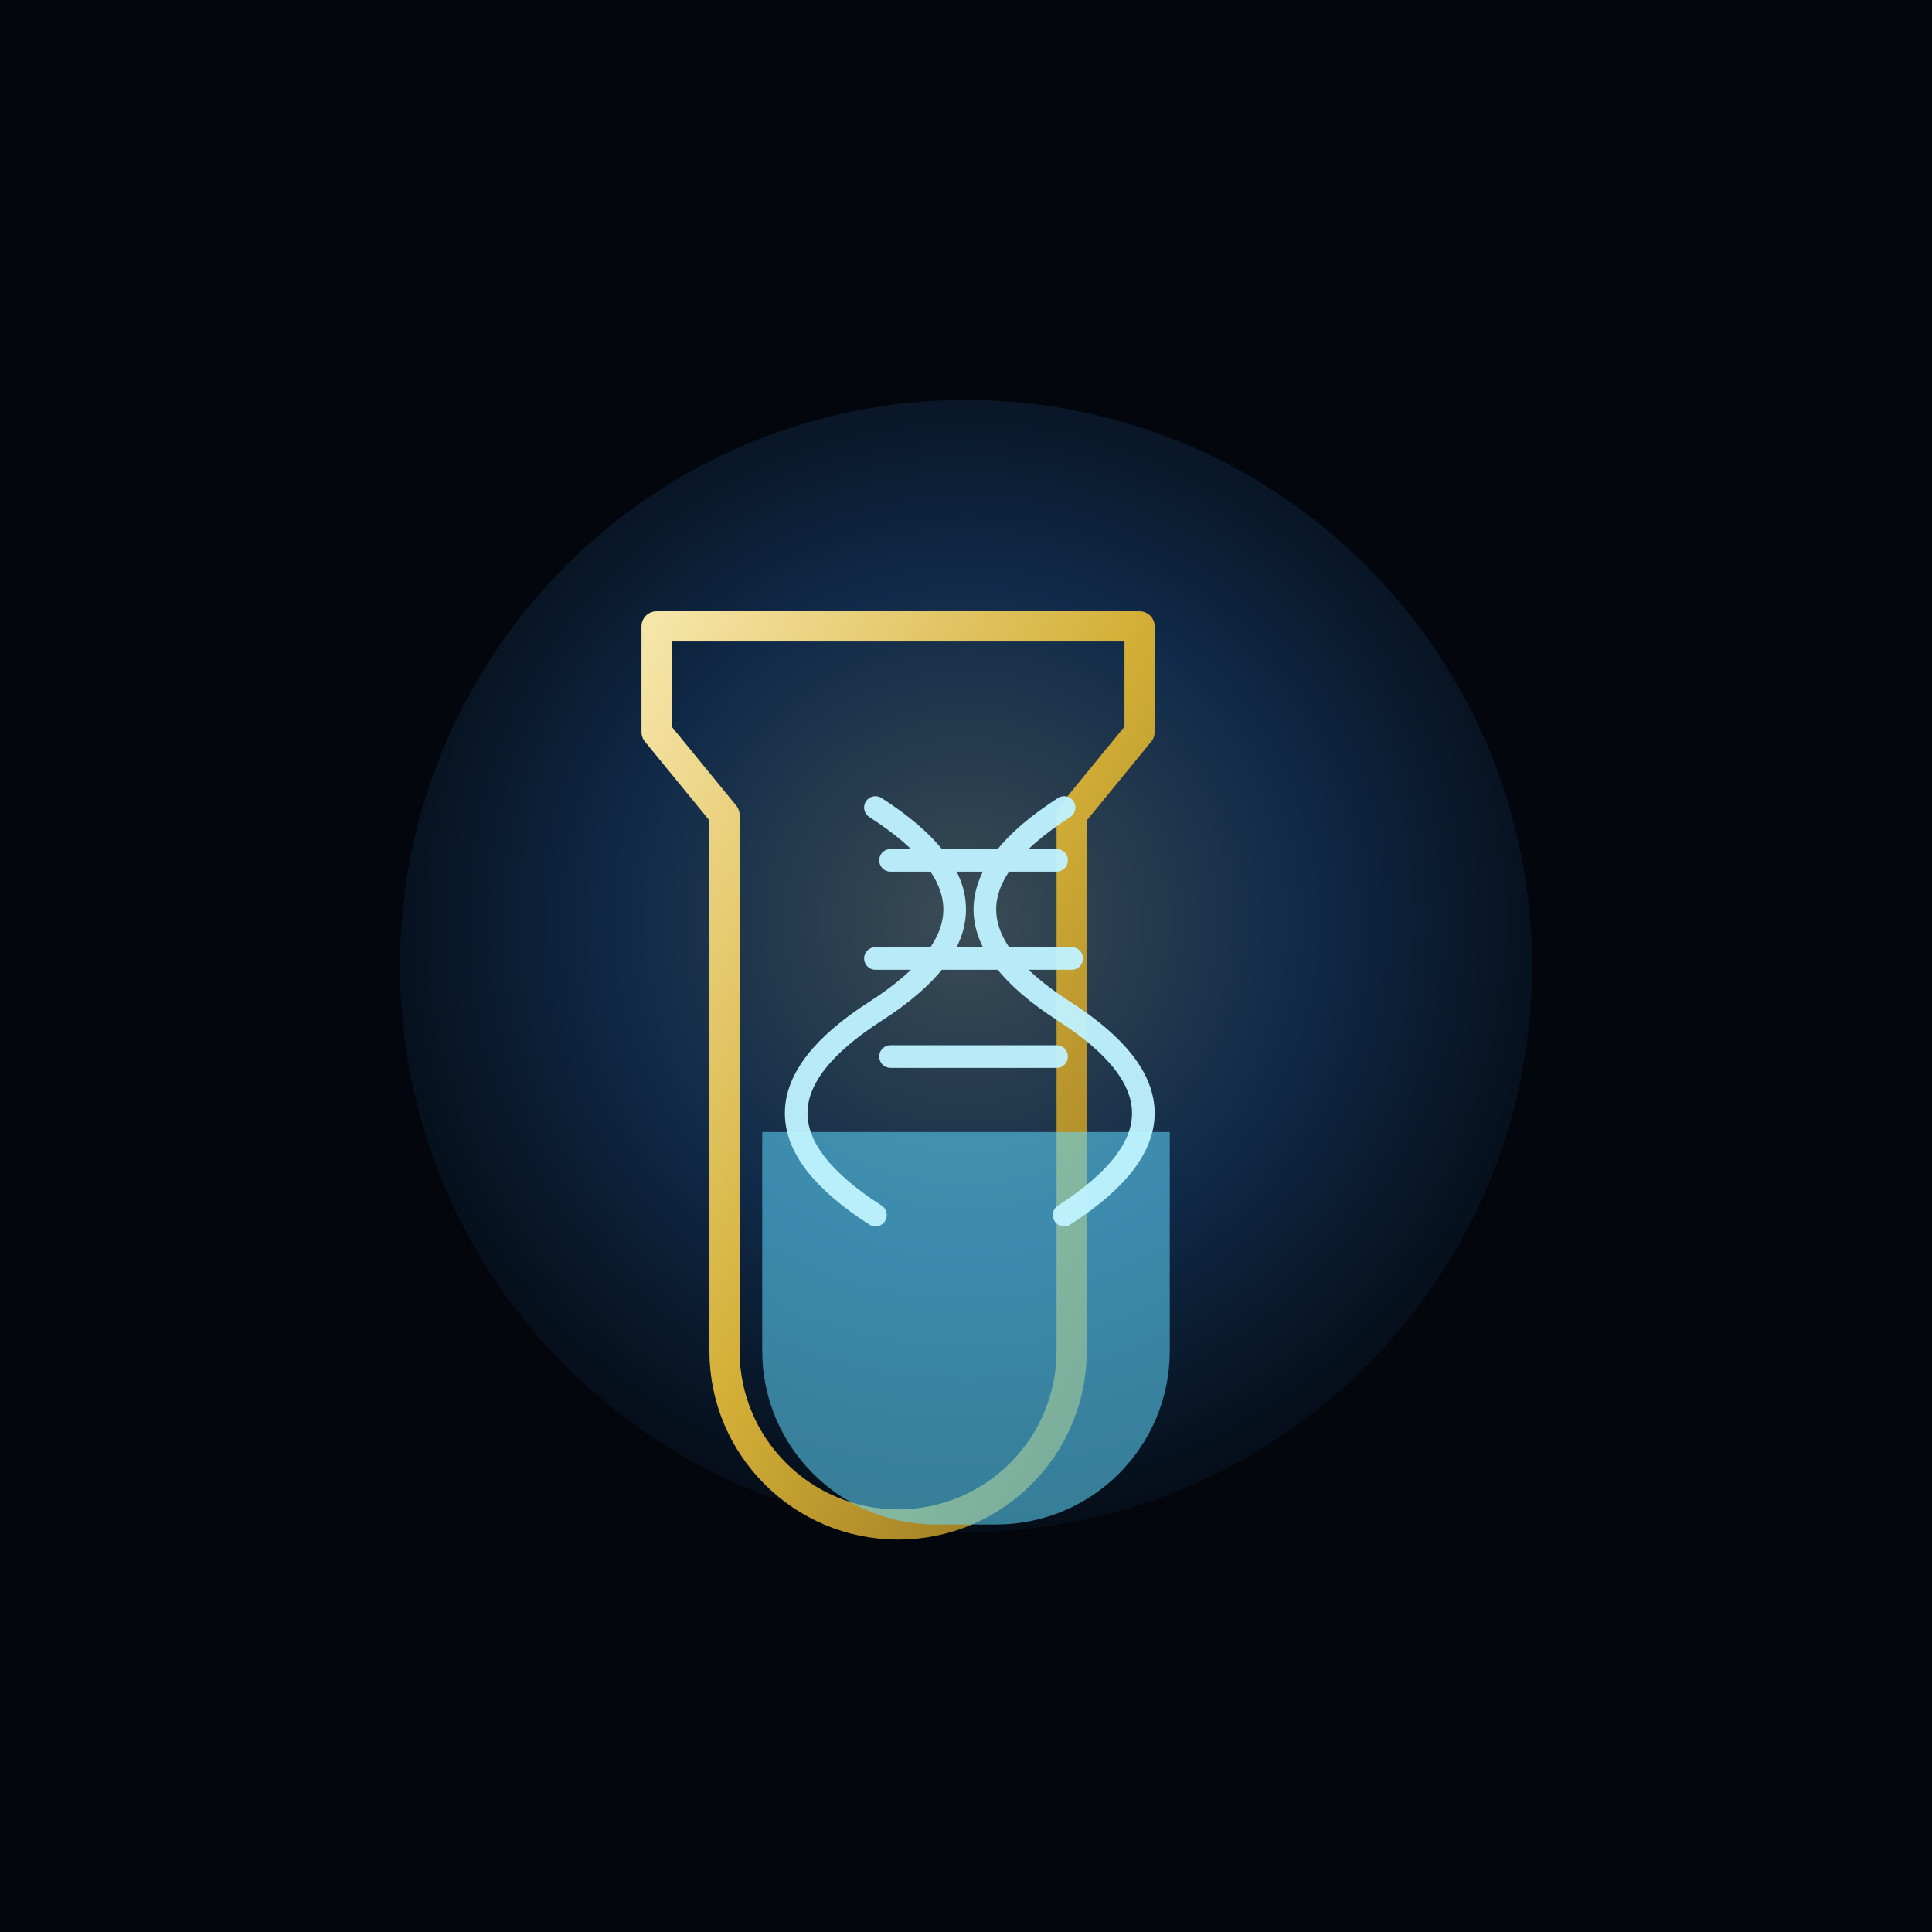
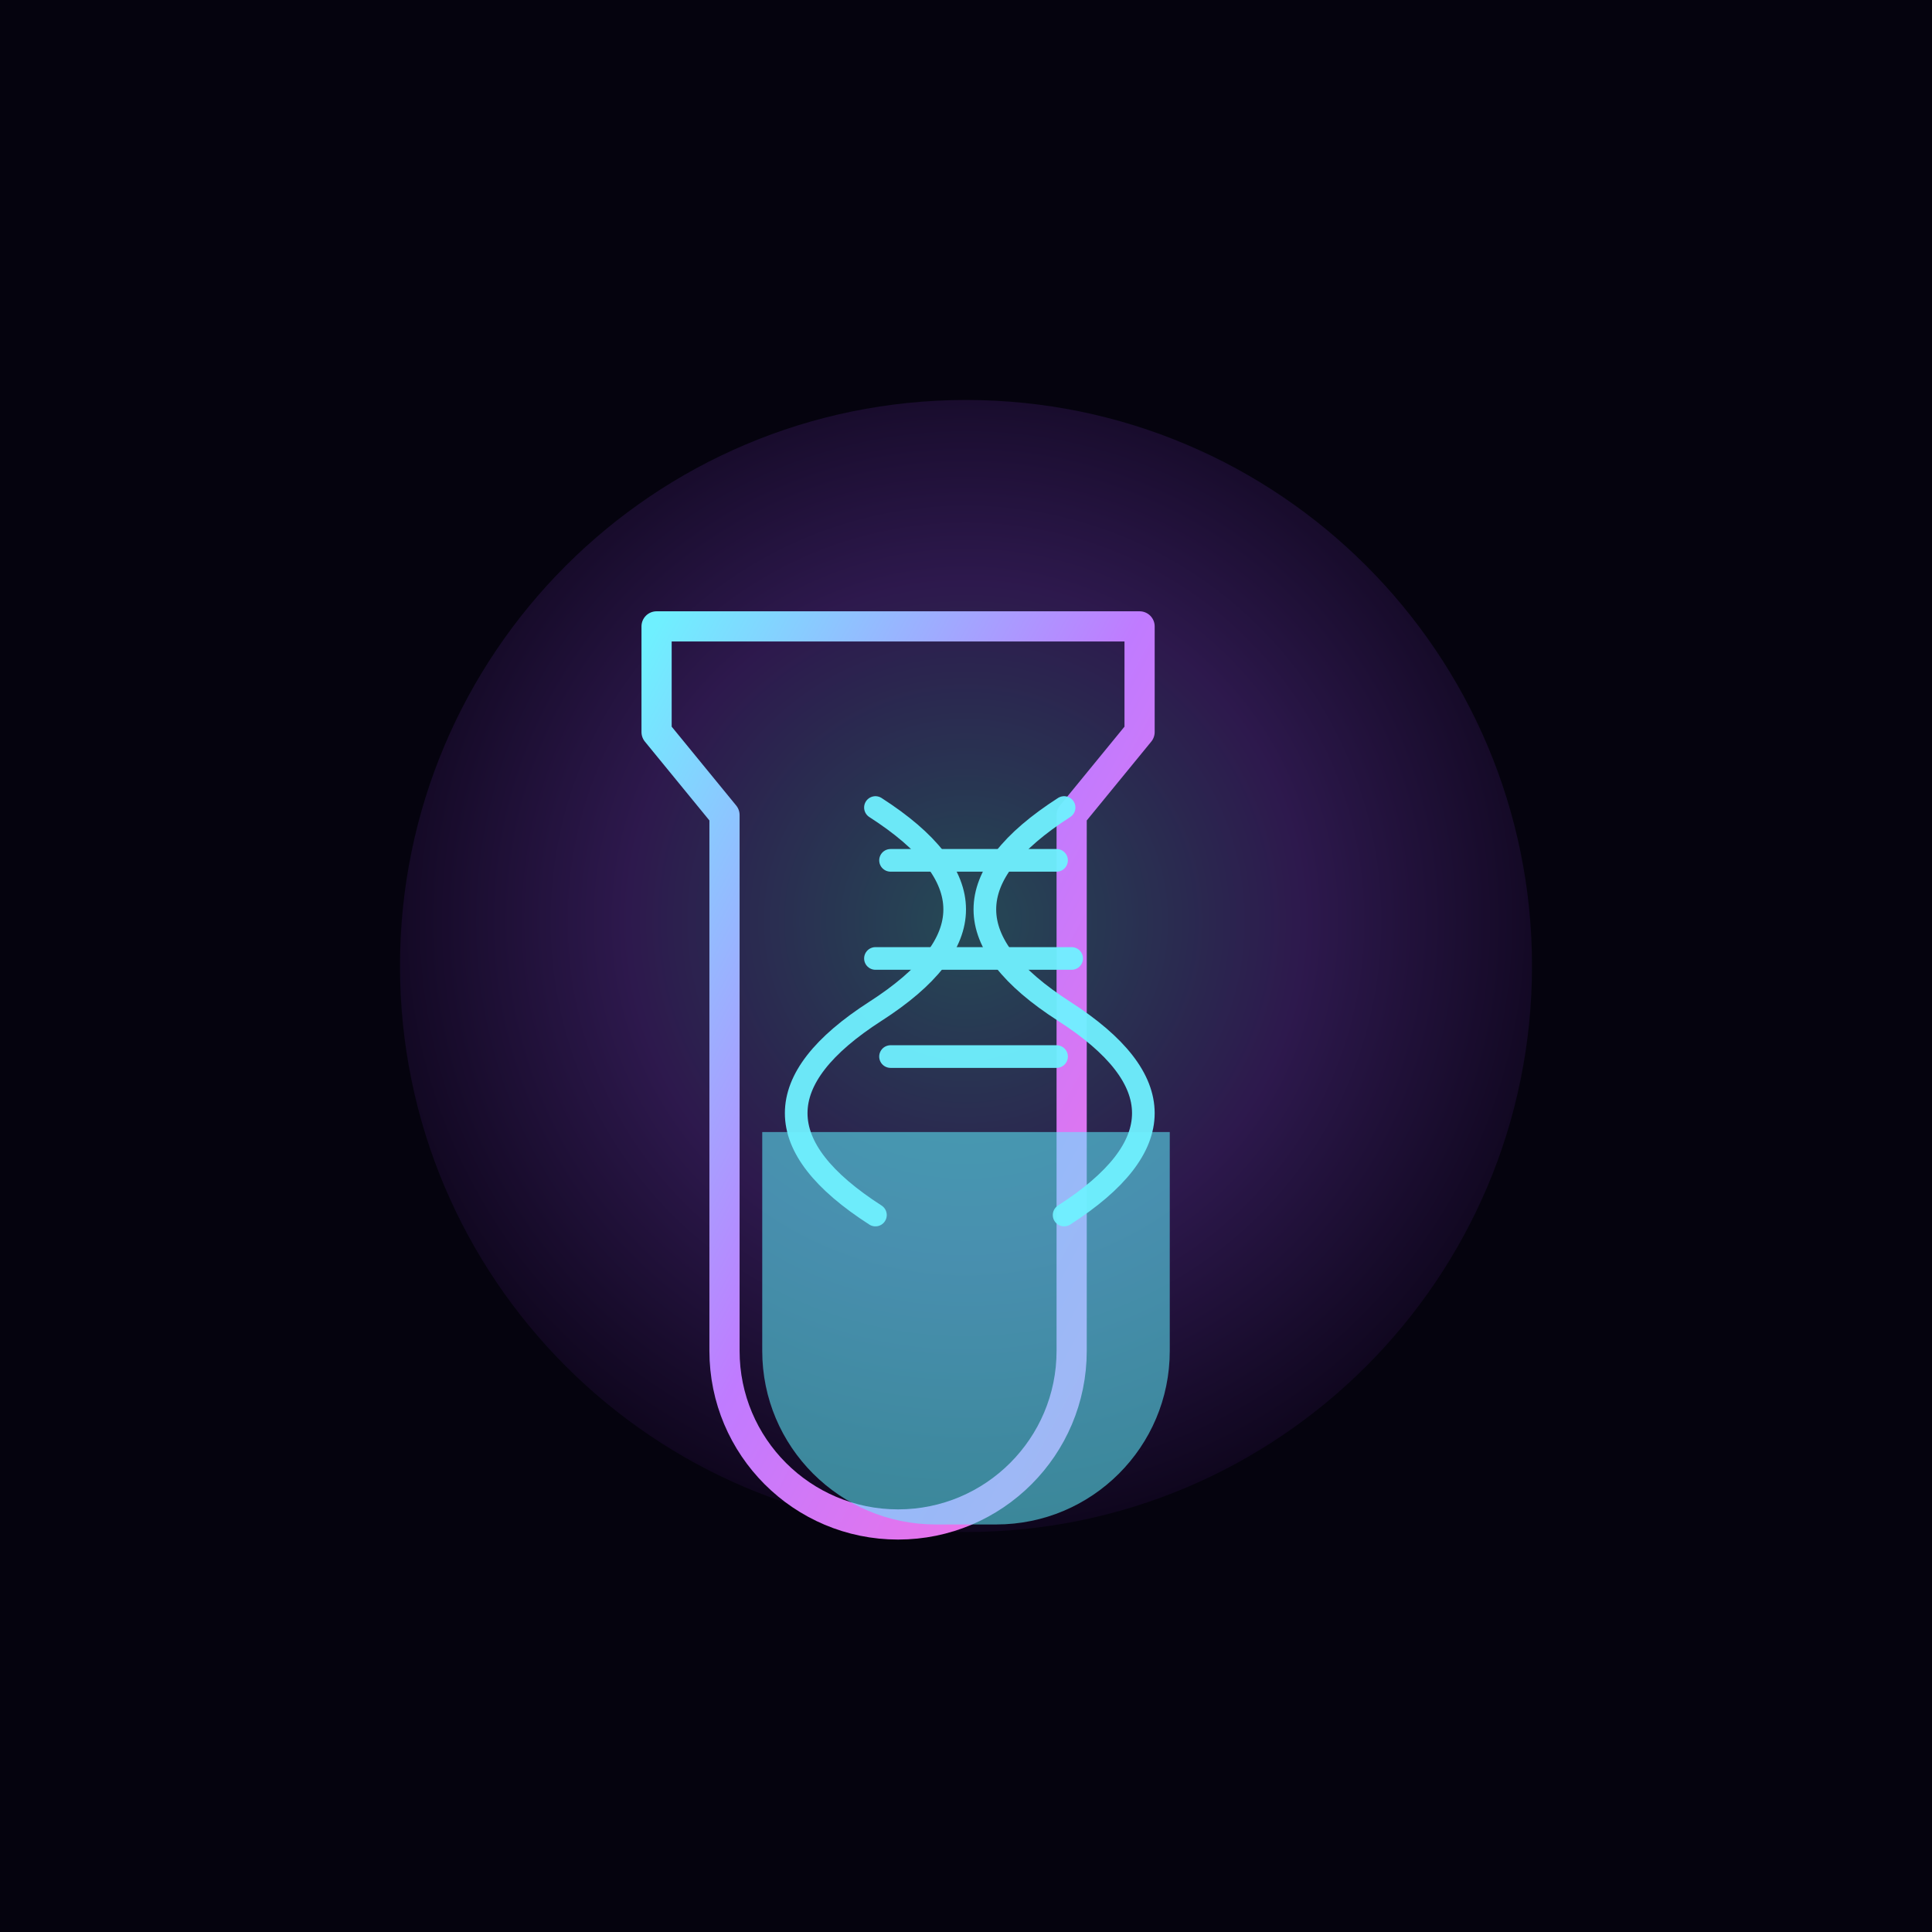
<svg xmlns="http://www.w3.org/2000/svg" viewBox="0 0 512 512" role="img" aria-label="ASTRA">
  <defs>
    <radialGradient id="glow" cx="50%" cy="46%" r="58%">
-       <stop offset="0%" stop-color="#bff2ff" />
-       <stop offset="52%" stop-color="#2f7fd8" />
-       <stop offset="100%" stop-color="#04101c" />
+       <stop offset="0%" stop-color="#6ff0ff" />
+       <stop offset="52%" stop-color="#8a4ce0" />
+       <stop offset="100%" stop-color="#140428" />
    </radialGradient>
-     <linearGradient id="gold" x1="0" y1="0" x2="1" y2="1">
-       <stop offset="0%" stop-color="#f6e5a8" />
-       <stop offset="50%" stop-color="#d4af37" />
-       <stop offset="100%" stop-color="#8a6a1c" />
+     <linearGradient id="iris" x1="0" y1="0" x2="1" y2="1">
+       <stop offset="0%" stop-color="#6ff0ff" />
+       <stop offset="50%" stop-color="#c07bff" />
+       <stop offset="100%" stop-color="#ff6fe0" />
    </linearGradient>
  </defs>
-   <rect width="512" height="512" fill="#03060c" />
+   <rect width="512" height="512" fill="#05030e" />
  <circle cx="256" cy="256" r="150" fill="url(#glow)" opacity="0.3" />
-   <g stroke="url(#gold)" stroke-width="8" fill="none" stroke-linejoin="round">
+   <g stroke="url(#iris)" stroke-width="8" fill="none" stroke-linejoin="round">
    <path d="M210 166h92v28l-18 22v142a46 46 0 0 1-46 46 46 46 0 0 1-46-46V216l-18-22v-28z" />
  </g>
-   <path d="M202 300h108v58a46 46 0 0 1-46 46h-16a46 46 0 0 1-46-46z" fill="#5fd8ff" opacity="0.55" />
-   <g stroke="#bff2ff" stroke-width="6" fill="none" stroke-linecap="round" opacity="0.95">
+   <path d="M202 300h108v58a46 46 0 0 1-46 46h-16a46 46 0 0 1-46-46z" fill="#5ff0ff" opacity="0.55" />
+   <g stroke="#6ff0ff" stroke-width="6" fill="none" stroke-linecap="round" opacity="0.95">
    <path d="M232 214c28 18 28 36 0 54s-28 36 0 54" />
    <path d="M282 214c-28 18-28 36 0 54s28 36 0 54" />
    <path d="M236 228h44M232 254h52M236 280h44" />
  </g>
</svg>
